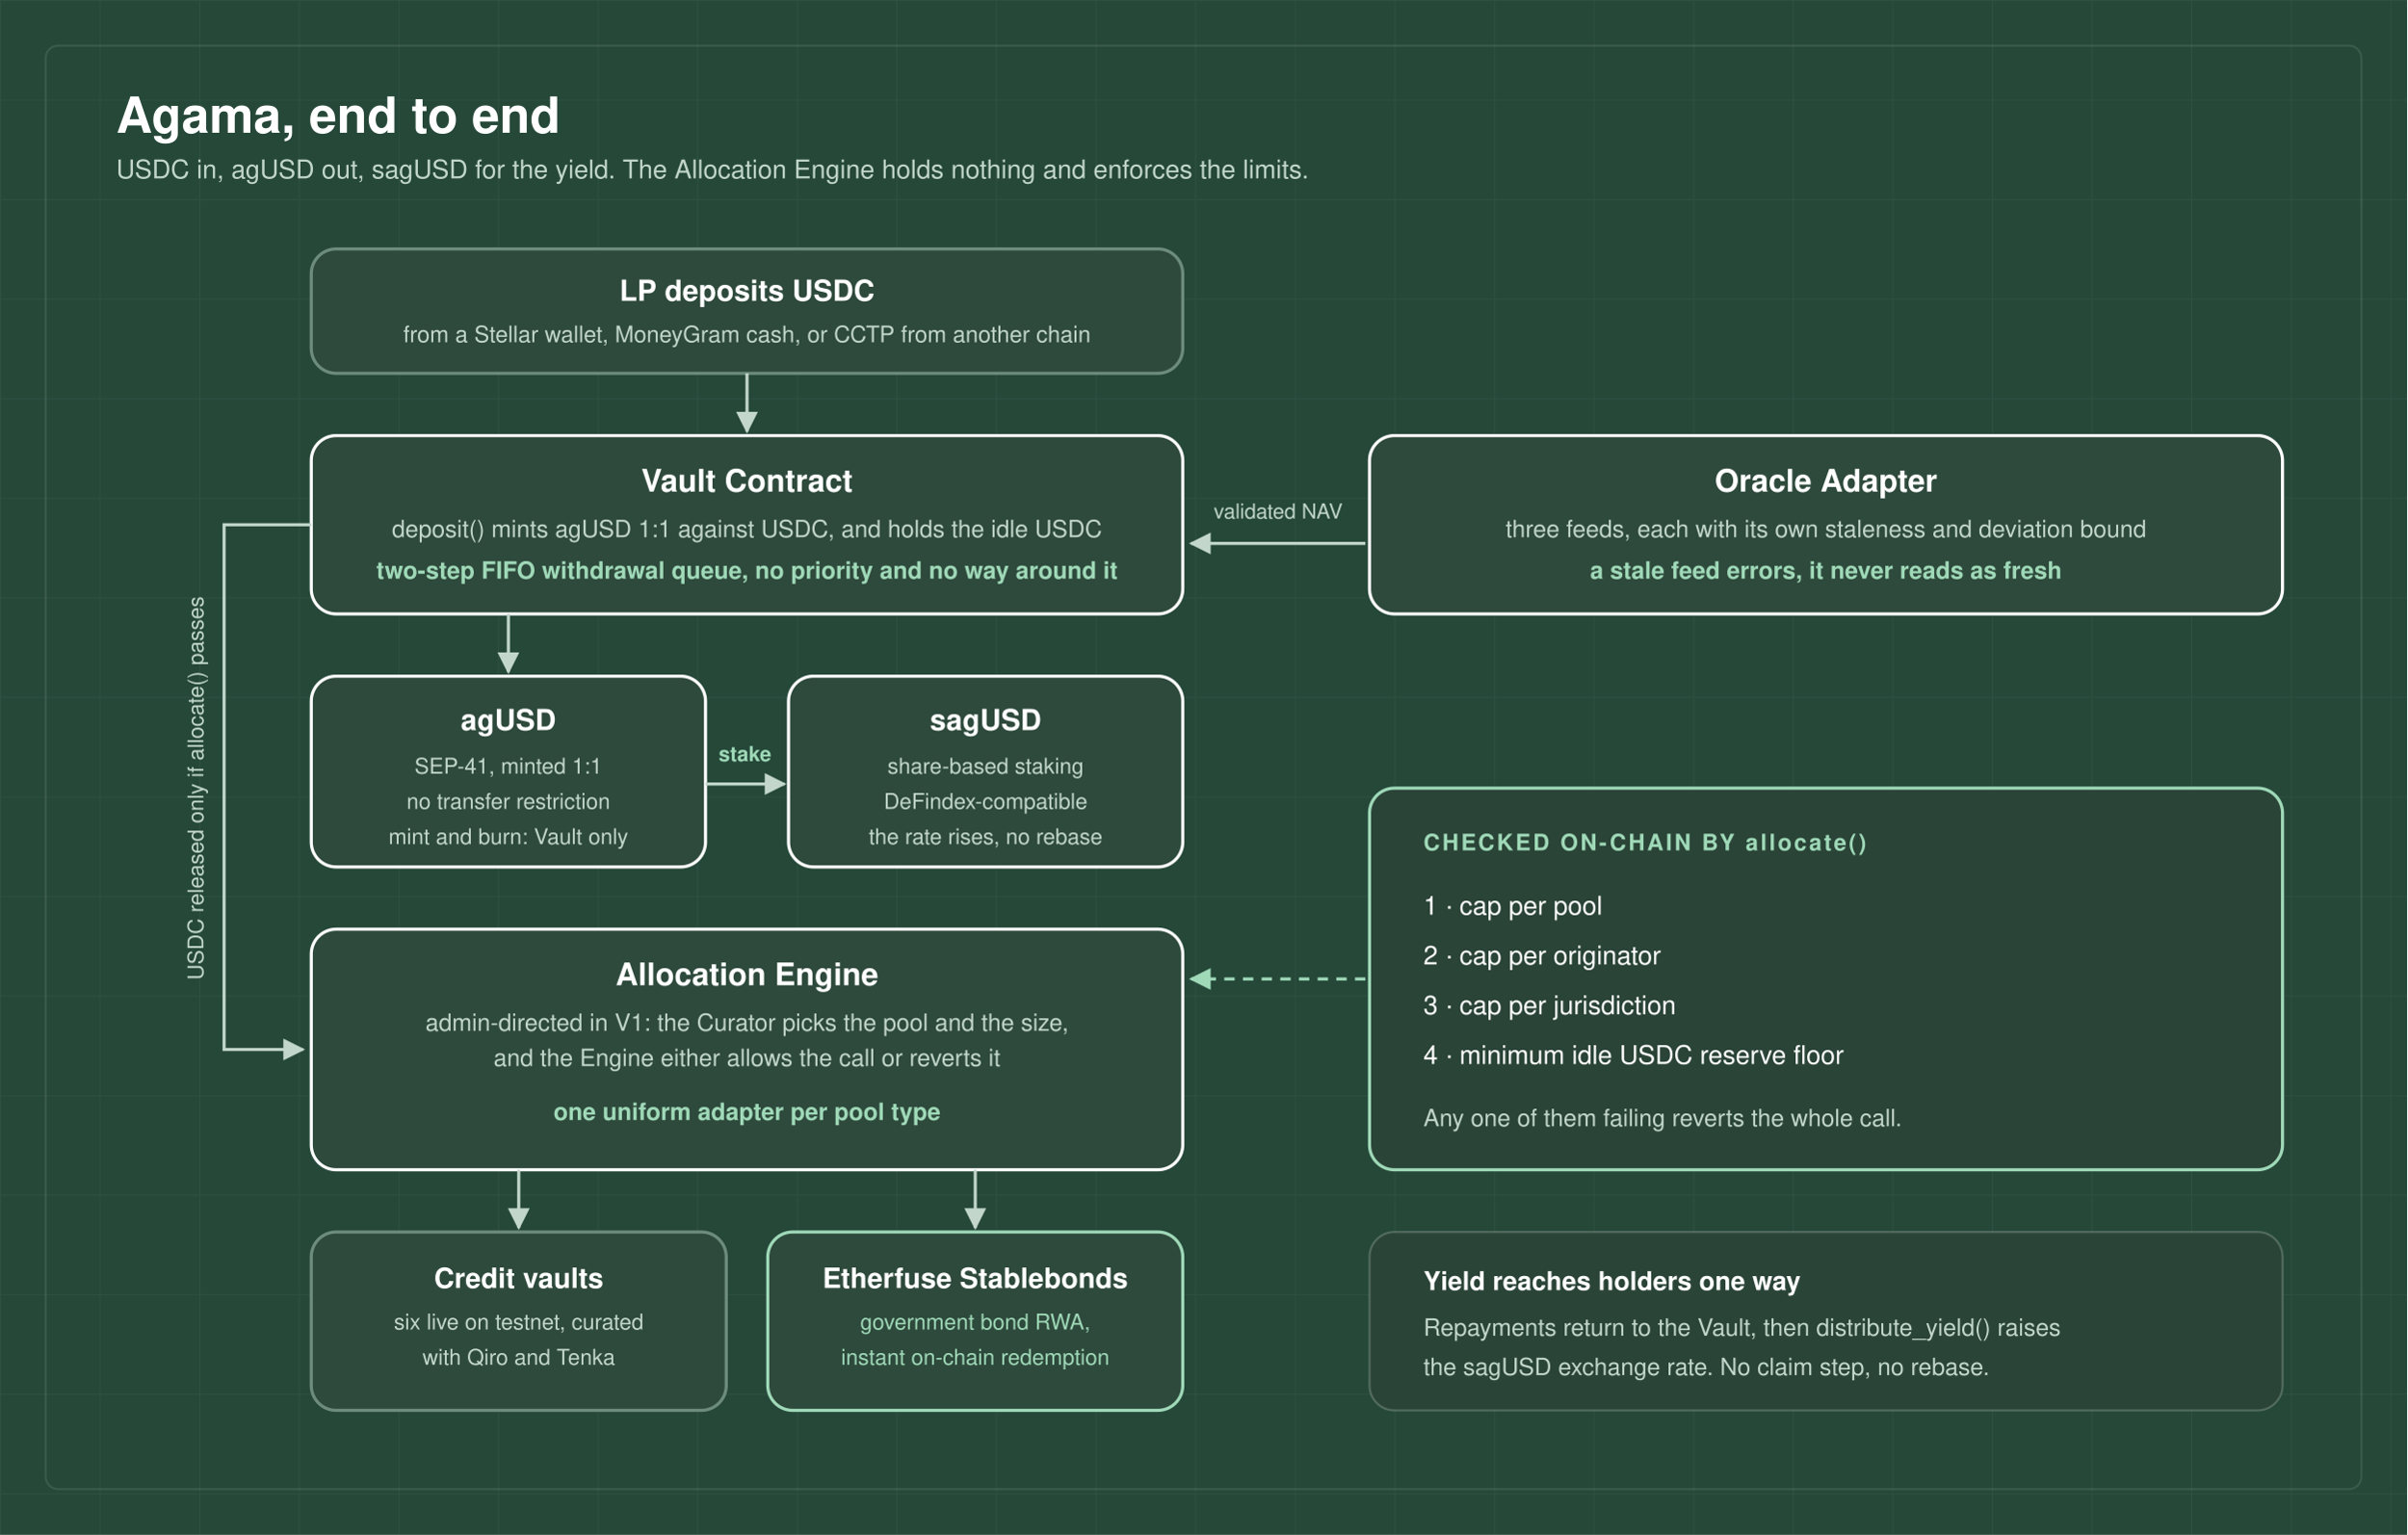
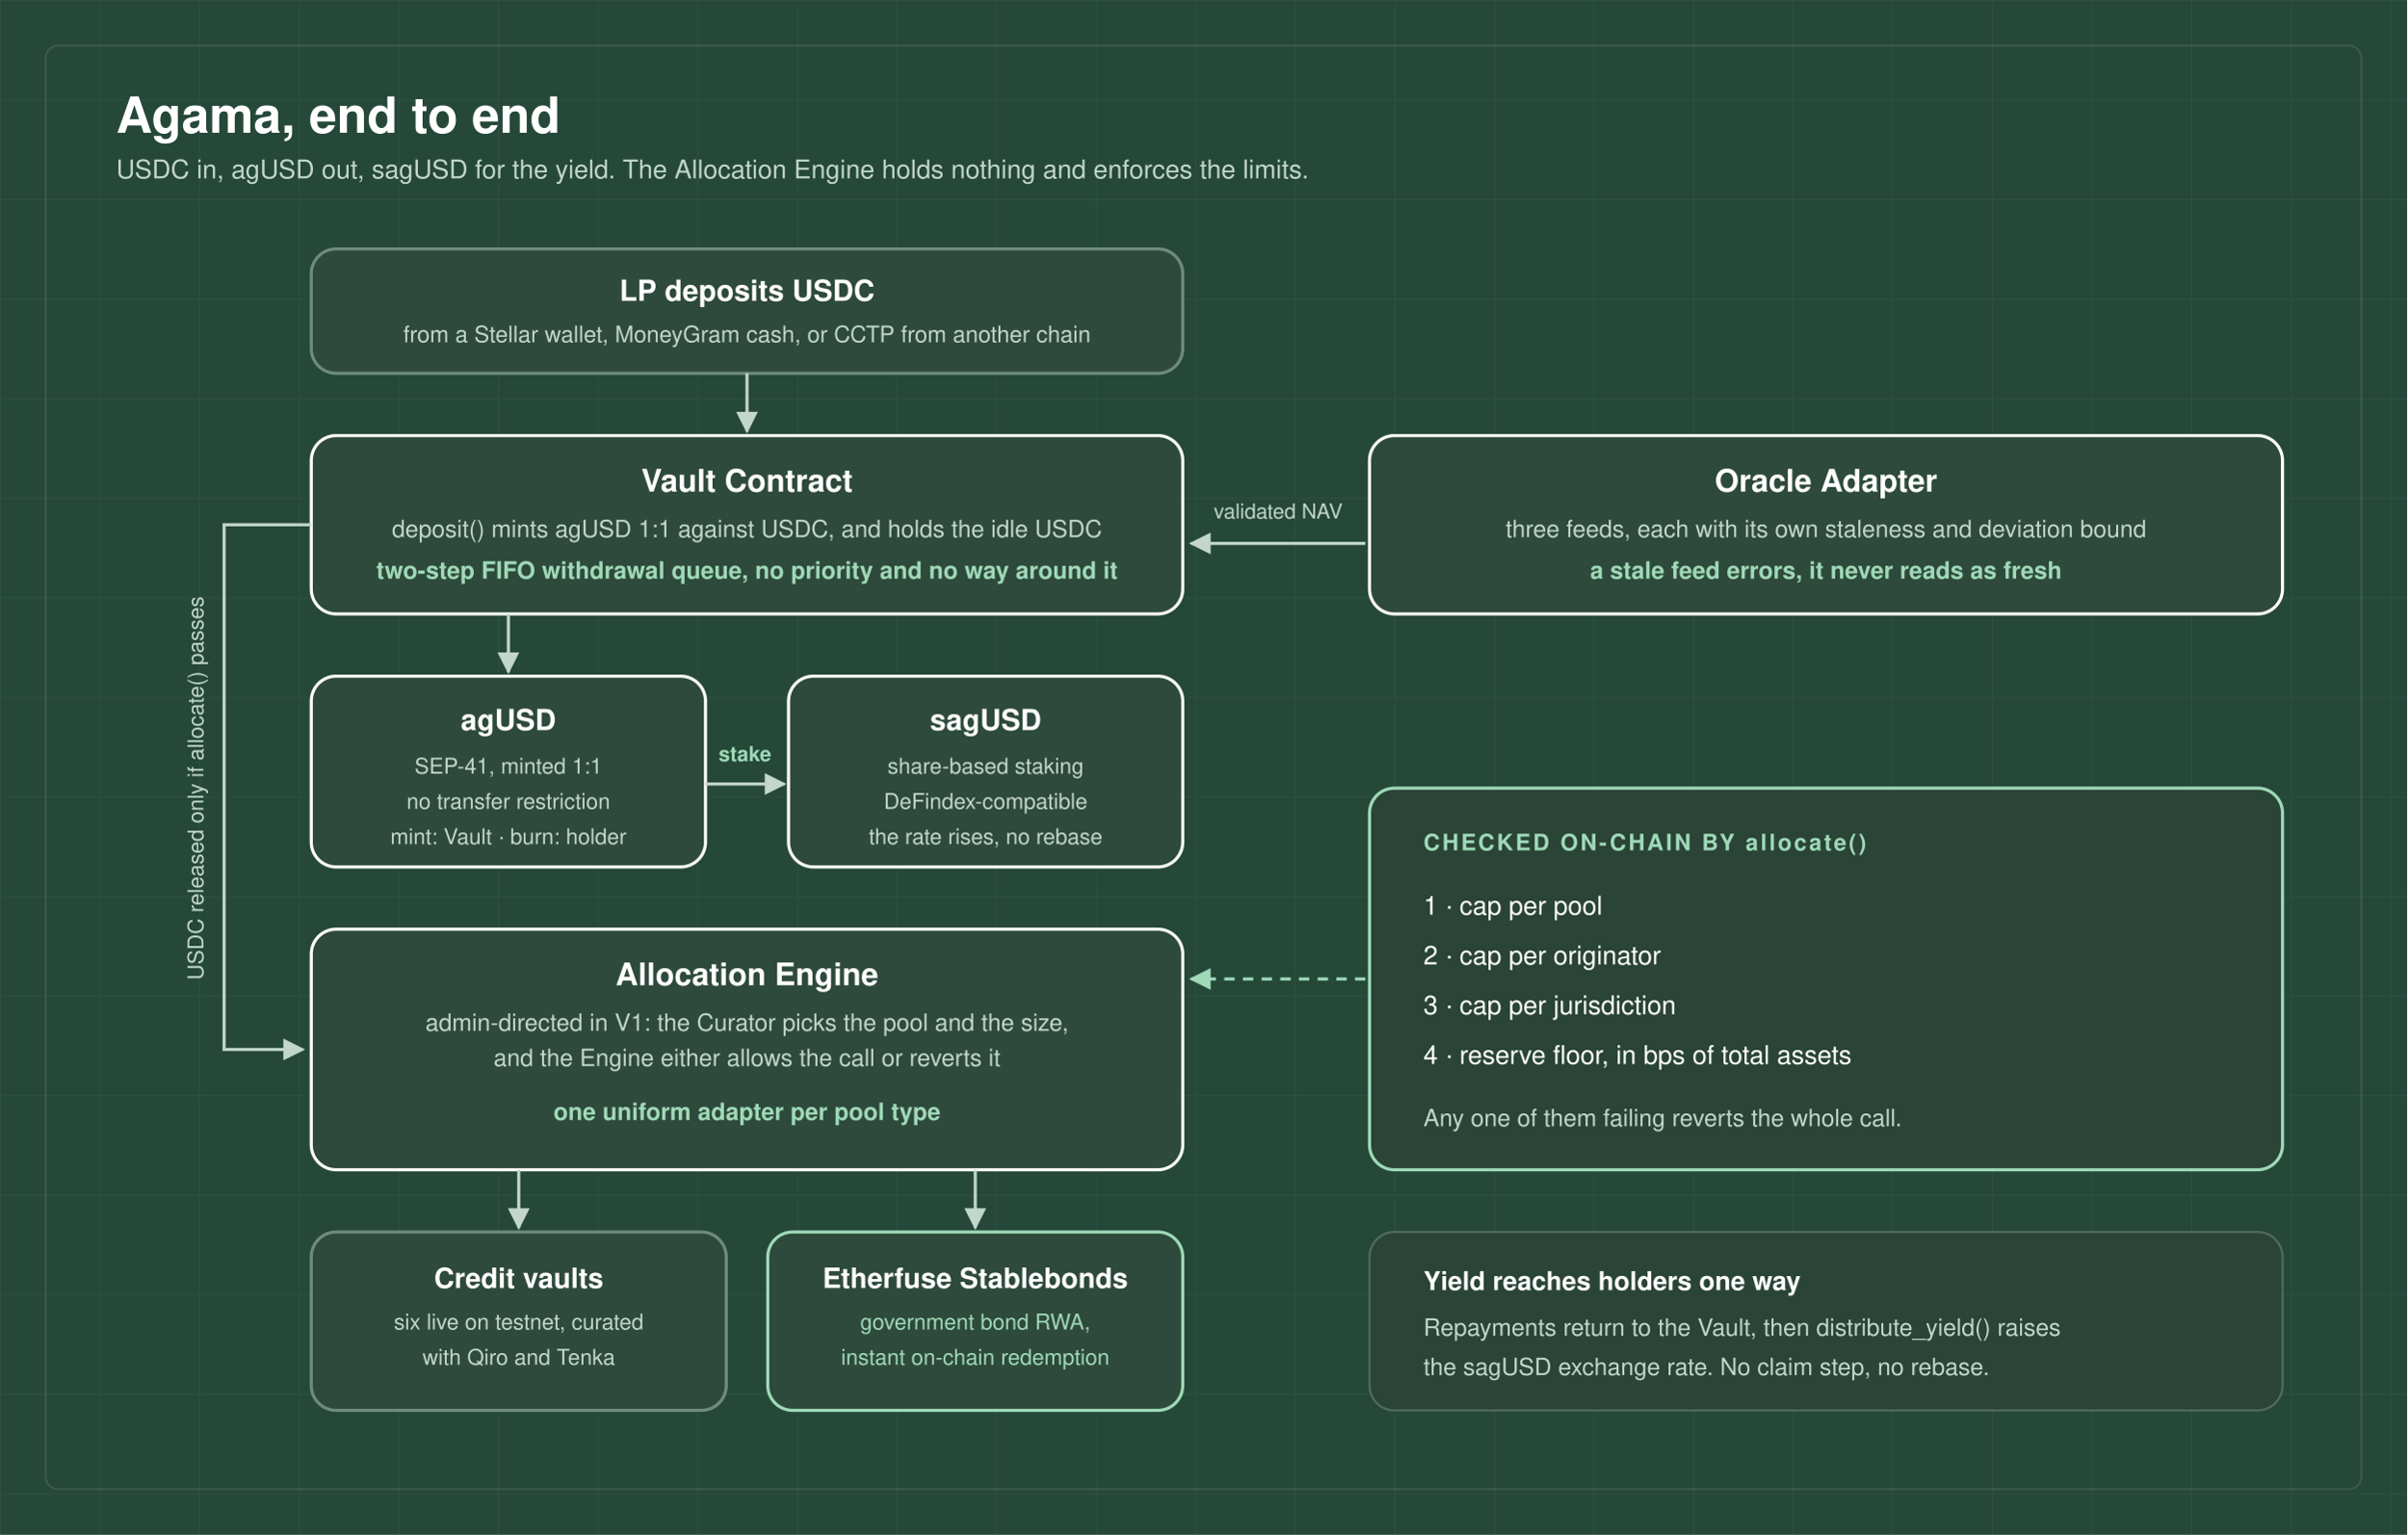
<svg xmlns="http://www.w3.org/2000/svg" viewBox="0 0 1160 740" width="1160" height="740" font-family="Helvetica Neue, Helvetica, Arial, sans-serif">
  <defs>
    <marker id="a" viewBox="0 0 10 10" refX="9" refY="5" markerWidth="7" markerHeight="7" orient="auto-start-reverse">
      <path d="M0,0 L10,5 L0,10 z" fill="#c2d6cb" />
    </marker>
    <marker id="am" viewBox="0 0 10 10" refX="9" refY="5" markerWidth="7" markerHeight="7" orient="auto-start-reverse">
      <path d="M0,0 L10,5 L0,10 z" fill="#9fd9b8" />
    </marker>
    <pattern id="grid" width="48" height="48" patternUnits="userSpaceOnUse">
      <path d="M48 0 L0 0 0 48" fill="none" stroke="#ffffff" stroke-opacity="0.04" stroke-width="1" />
    </pattern>
  </defs>
  <rect width="1160" height="740" fill="#254839" />
  <rect width="1160" height="740" fill="url(#grid)" />
  <rect x="22" y="22" width="1116" height="696" fill="none" stroke="#ffffff" stroke-opacity="0.10" rx="6" />
  <text x="56" y="64" fill="#ffffff" font-size="24" font-weight="700">Agama, end to end</text>
  <text x="56" y="86" fill="#c2d6cb" font-size="12.5">USDC in, agUSD out, sagUSD for the yield. The Allocation Engine holds nothing and enforces the limits.</text>
  <rect x="150" y="120" width="420" height="60" rx="12" fill="#2e4a3c" stroke="#6e8c7d" stroke-width="1.5" />
  <text x="360" y="145" fill="#ffffff" font-size="14" font-weight="700" text-anchor="middle">LP deposits USDC</text>
  <text x="360" y="165" fill="#c2d6cb" font-size="11" text-anchor="middle">from a Stellar wallet, MoneyGram cash, or CCTP from another chain</text>
  <path d="M360 180 L360 208" stroke="#c2d6cb" stroke-width="1.5" fill="none" marker-end="url(#a)" />
  <rect x="150" y="210" width="420" height="86" rx="12" fill="#2e4a3c" stroke="#ffffff" stroke-width="1.5" />
  <text x="360" y="237" fill="#ffffff" font-size="15" font-weight="700" text-anchor="middle">Vault Contract</text>
  <text x="360" y="259" fill="#c2d6cb" font-size="11.5" text-anchor="middle">deposit() mints agUSD 1:1 against USDC, and holds the idle USDC</text>
  <text x="360" y="279" fill="#9fd9b8" font-size="11.5" font-weight="700" text-anchor="middle">two-step FIFO withdrawal queue, no priority and no way around it</text>
  <path d="M245 296 L245 324" stroke="#c2d6cb" stroke-width="1.5" fill="none" marker-end="url(#a)" />
  <rect x="150" y="326" width="190" height="92" rx="12" fill="#2e4a3c" stroke="#ffffff" stroke-width="1.5" />
  <text x="245" y="352" fill="#ffffff" font-size="14" font-weight="700" text-anchor="middle">agUSD</text>
  <text x="245" y="373" fill="#c2d6cb" font-size="10.5" text-anchor="middle">SEP-41, minted 1:1</text>
  <text x="245" y="390" fill="#c2d6cb" font-size="10.5" text-anchor="middle">no transfer restriction</text>
-   <text x="245" y="407" fill="#c2d6cb" font-size="10.5" text-anchor="middle">mint and burn: Vault only</text>
+   <text x="245" y="407" fill="#c2d6cb" font-size="10.5" text-anchor="middle">mint: Vault · burn: holder</text>
  <rect x="380" y="326" width="190" height="92" rx="12" fill="#2e4a3c" stroke="#ffffff" stroke-width="1.5" />
  <text x="475" y="352" fill="#ffffff" font-size="14" font-weight="700" text-anchor="middle">sagUSD</text>
  <text x="475" y="373" fill="#c2d6cb" font-size="10.5" text-anchor="middle">share-based staking</text>
  <text x="475" y="390" fill="#c2d6cb" font-size="10.5" text-anchor="middle">DeFindex-compatible</text>
  <text x="475" y="407" fill="#c2d6cb" font-size="10.5" text-anchor="middle">the rate rises, no rebase</text>
  <path d="M340 378 L378 378" stroke="#c2d6cb" stroke-width="1.5" fill="none" marker-end="url(#a)" />
  <text x="359" y="367" fill="#9fd9b8" font-size="10" font-weight="700" text-anchor="middle">stake</text>
  <path d="M150 253 L108 253 L108 506 L146 506" stroke="#c2d6cb" stroke-width="1.5" fill="none" marker-end="url(#a)" />
  <text x="98" y="380" fill="#c2d6cb" font-size="10.5" text-anchor="middle" transform="rotate(-90 98 380)">USDC released only if allocate() passes</text>
  <rect x="150" y="448" width="420" height="116" rx="12" fill="#2e4a3c" stroke="#ffffff" stroke-width="1.5" />
  <text x="360" y="475" fill="#ffffff" font-size="15" font-weight="700" text-anchor="middle">Allocation Engine</text>
  <text x="360" y="497" fill="#c2d6cb" font-size="11.5" text-anchor="middle">admin-directed in V1: the Curator picks the pool and the size,</text>
  <text x="360" y="514" fill="#c2d6cb" font-size="11.5" text-anchor="middle">and the Engine either allows the call or reverts it</text>
  <text x="360" y="540" fill="#9fd9b8" font-size="11.5" font-weight="700" text-anchor="middle">one uniform adapter per pool type</text>
  <path d="M250 564 L250 592" stroke="#c2d6cb" stroke-width="1.5" fill="none" marker-end="url(#a)" />
  <path d="M470 564 L470 592" stroke="#c2d6cb" stroke-width="1.5" fill="none" marker-end="url(#a)" />
  <rect x="150" y="594" width="200" height="86" rx="12" fill="#2e4a3c" stroke="#6e8c7d" stroke-width="1.5" />
  <text x="250" y="621" fill="#ffffff" font-size="13.5" font-weight="700" text-anchor="middle">Credit vaults</text>
  <text x="250" y="641" fill="#c2d6cb" font-size="10.5" text-anchor="middle">six live on testnet, curated</text>
  <text x="250" y="658" fill="#c2d6cb" font-size="10.5" text-anchor="middle">with Qiro and Tenka</text>
  <rect x="370" y="594" width="200" height="86" rx="12" fill="#2e4a3c" stroke="#9fd9b8" stroke-width="1.5" />
  <text x="470" y="621" fill="#ffffff" font-size="13.5" font-weight="700" text-anchor="middle">Etherfuse Stablebonds</text>
  <text x="470" y="641" fill="#9fd9b8" font-size="10.5" text-anchor="middle">government bond RWA,</text>
  <text x="470" y="658" fill="#9fd9b8" font-size="10.5" text-anchor="middle">instant on-chain redemption</text>
  <rect x="660" y="210" width="440" height="86" rx="12" fill="#2e4a3c" stroke="#ffffff" stroke-width="1.5" />
  <text x="880" y="237" fill="#ffffff" font-size="15" font-weight="700" text-anchor="middle">Oracle Adapter</text>
  <text x="880" y="259" fill="#c2d6cb" font-size="11.5" text-anchor="middle">three feeds, each with its own staleness and deviation bound</text>
  <text x="880" y="279" fill="#9fd9b8" font-size="11.5" font-weight="700" text-anchor="middle">a stale feed errors, it never reads as fresh</text>
  <path d="M658 262 L574 262" stroke="#c2d6cb" stroke-width="1.5" fill="none" marker-end="url(#a)" />
  <text x="616" y="250" fill="#c2d6cb" font-size="10" text-anchor="middle">validated NAV</text>
  <rect x="660" y="380" width="440" height="184" rx="12" fill="#2a4437" stroke="#9fd9b8" stroke-width="1.5" />
  <text x="686" y="410" fill="#9fd9b8" font-size="11" font-weight="700" letter-spacing="1.1">CHECKED ON-CHAIN BY allocate()</text>
  <text x="686" y="441" fill="#ffffff" font-size="12.5">1 · cap per pool</text>
  <text x="686" y="465" fill="#ffffff" font-size="12.5">2 · cap per originator</text>
  <text x="686" y="489" fill="#ffffff" font-size="12.5">3 · cap per jurisdiction</text>
-   <text x="686" y="513" fill="#ffffff" font-size="12.5">4 · minimum idle USDC reserve floor</text>
+   <text x="686" y="513" fill="#ffffff" font-size="12.5">4 · reserve floor, in bps of total assets</text>
  <text x="686" y="543" fill="#c2d6cb" font-size="11.5">Any one of them failing reverts the whole call.</text>
  <path d="M658 472 L574 472" stroke="#9fd9b8" stroke-width="1.5" stroke-dasharray="5 4" fill="none" marker-end="url(#am)" />
  <rect x="660" y="594" width="440" height="86" rx="12" fill="#2a4437" stroke="#ffffff" stroke-opacity="0.20" stroke-width="1" />
  <text x="686" y="622" fill="#ffffff" font-size="12.5" font-weight="700">Yield reaches holders one way</text>
  <text x="686" y="644" fill="#c2d6cb" font-size="11.5">Repayments return to the Vault, then distribute_yield() raises</text>
  <text x="686" y="663" fill="#c2d6cb" font-size="11.5">the sagUSD exchange rate. No claim step, no rebase.</text>
</svg>
